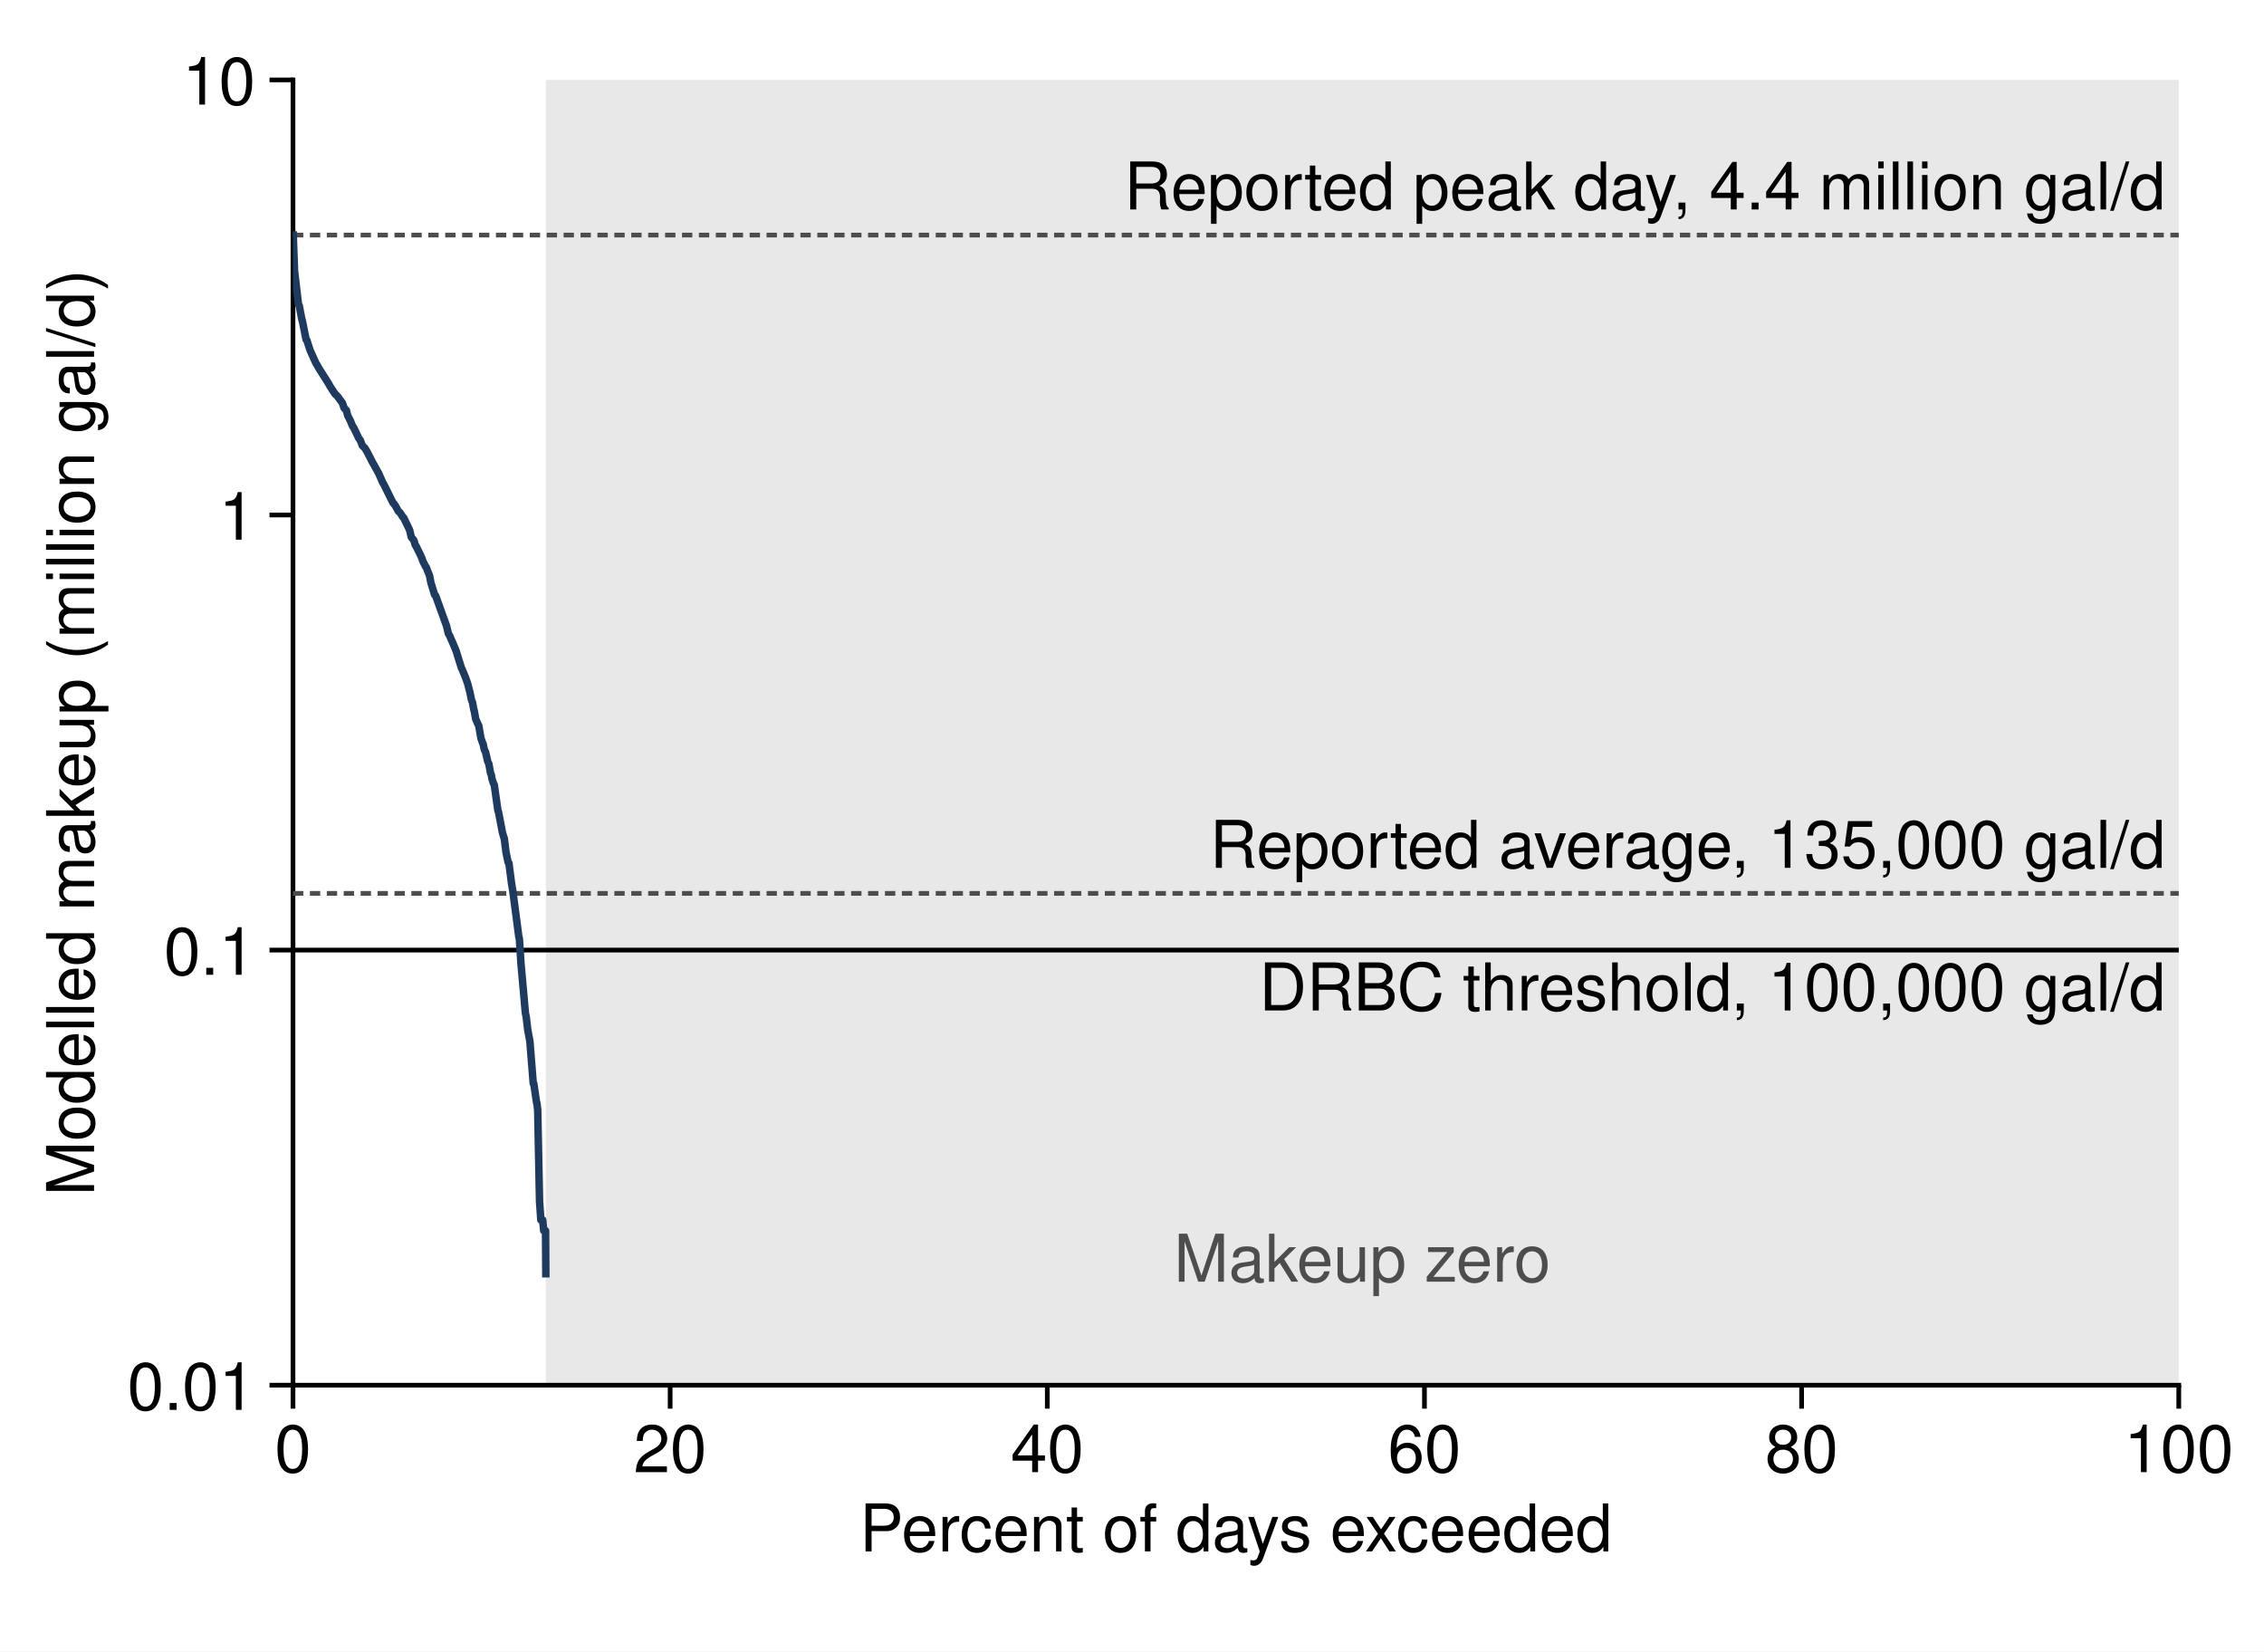
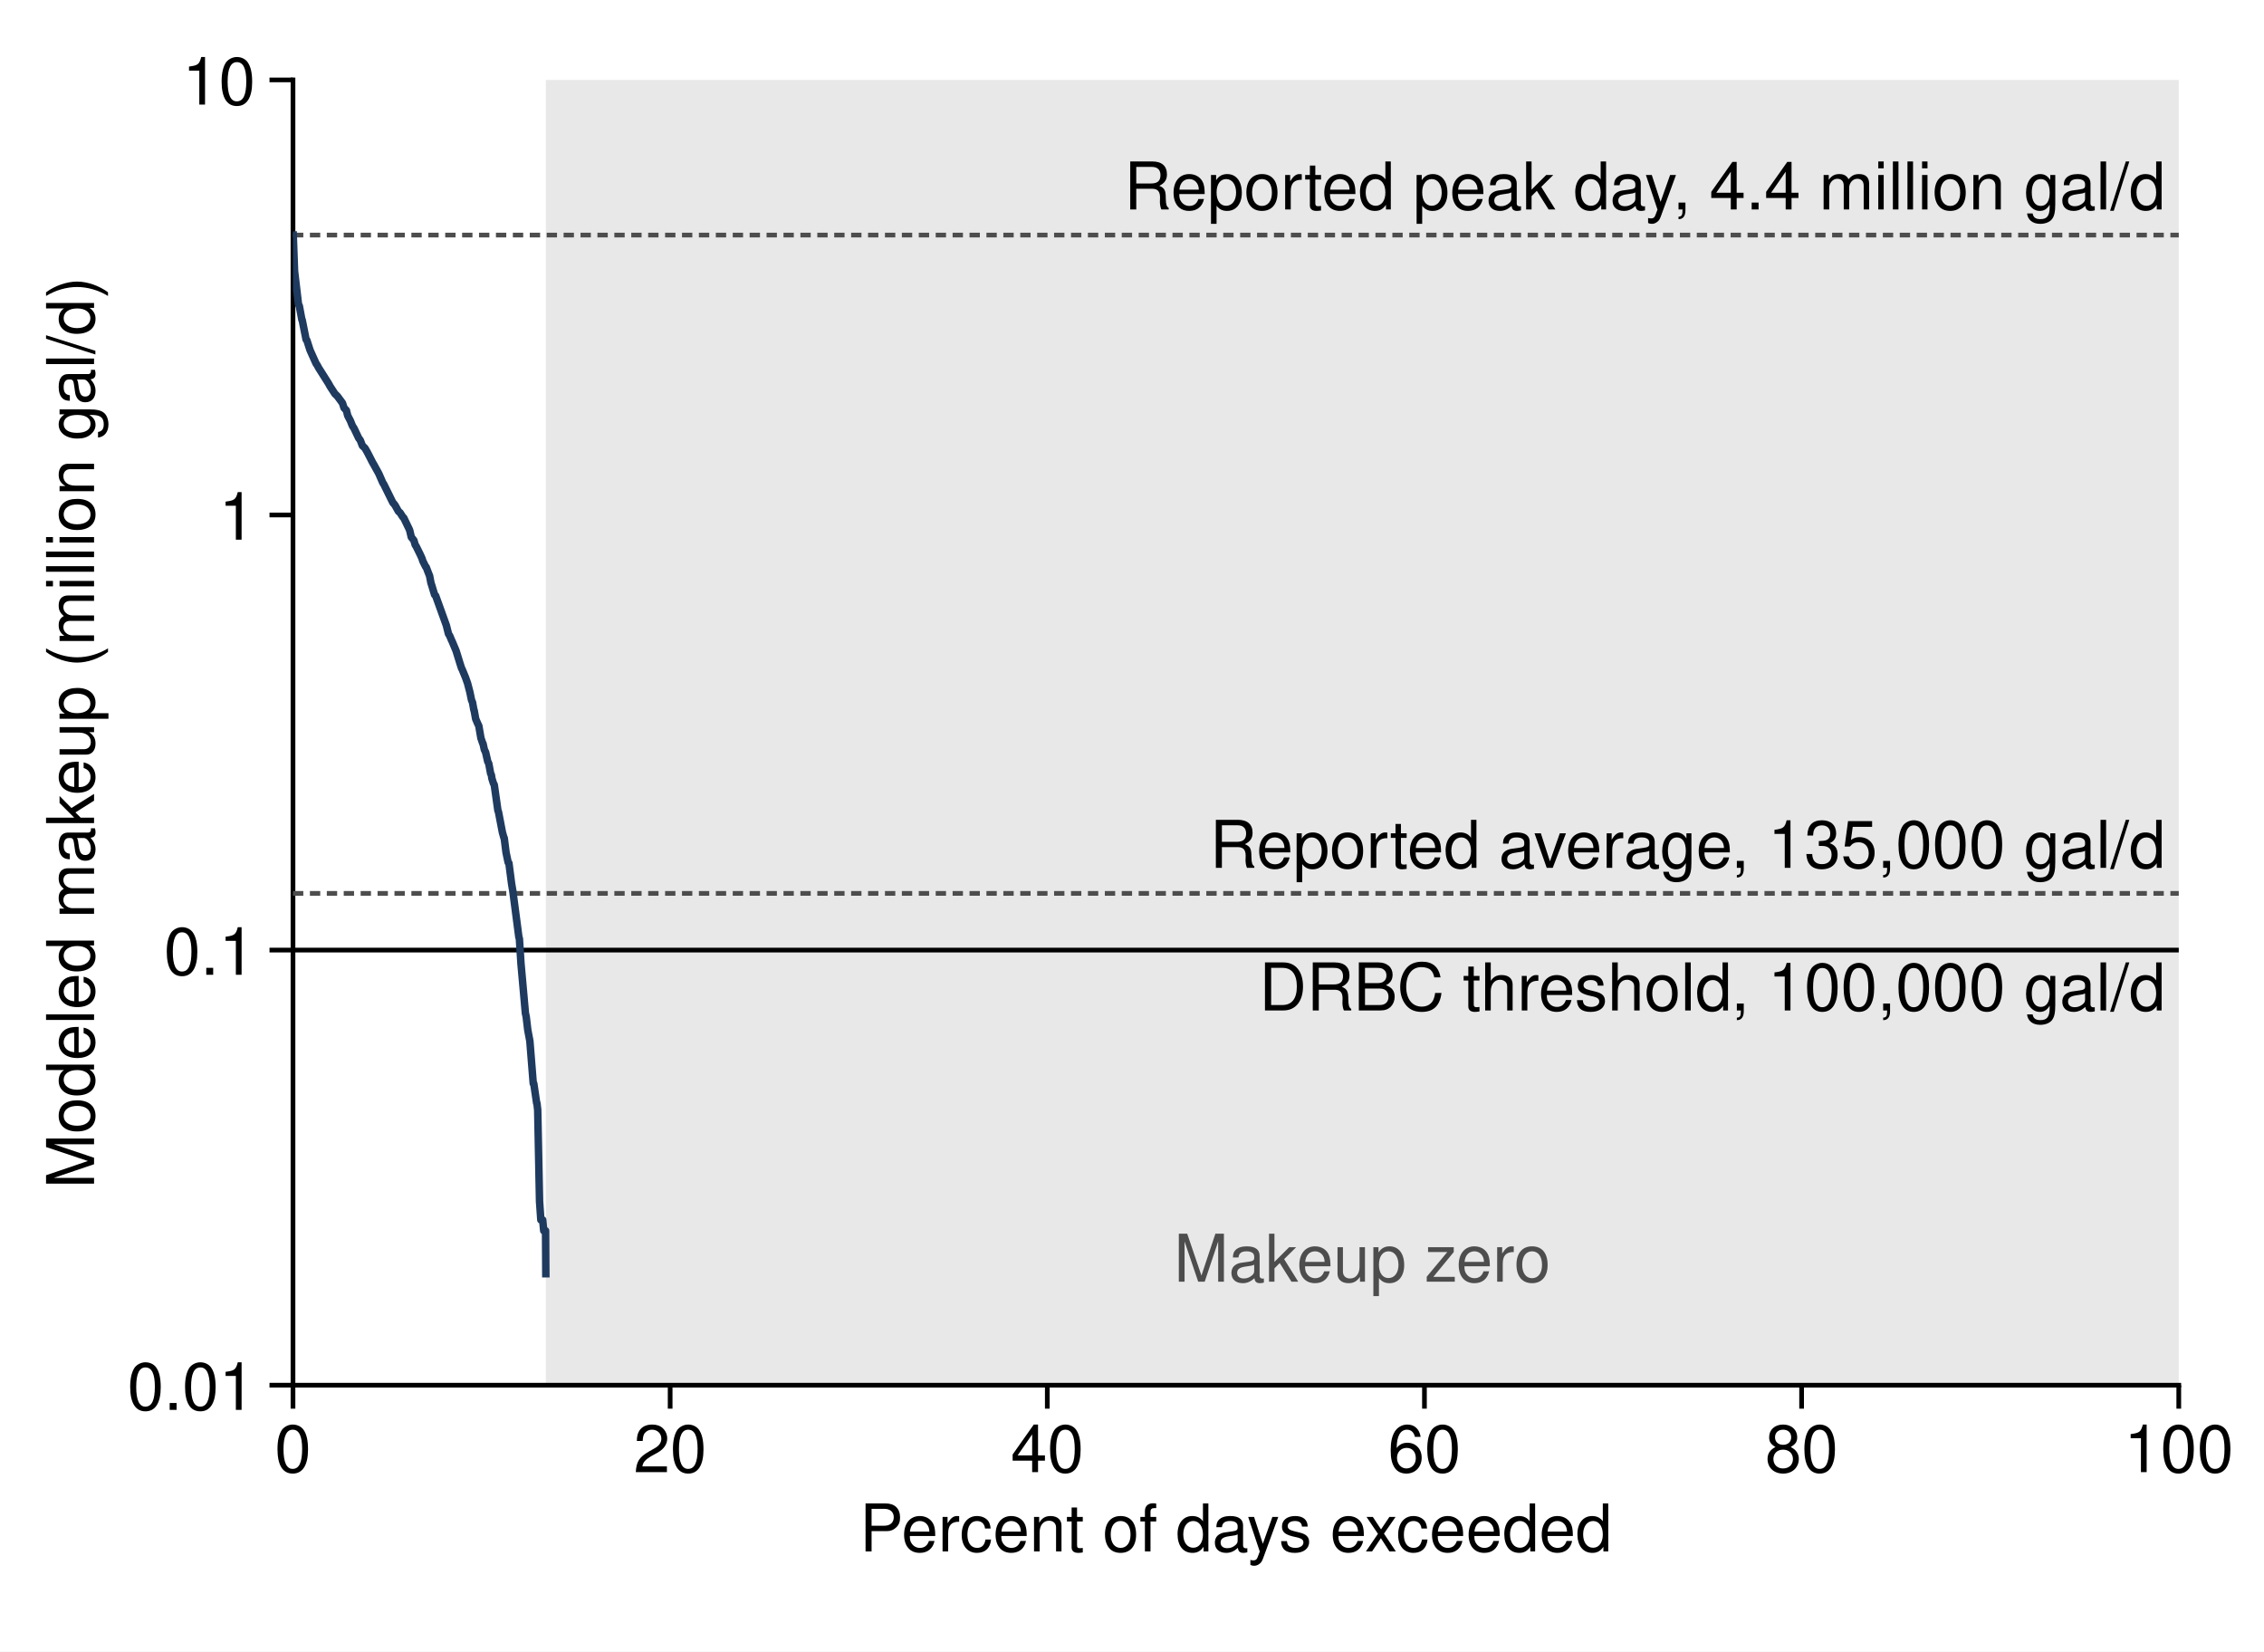
<svg xmlns="http://www.w3.org/2000/svg" xmlns:xlink="http://www.w3.org/1999/xlink" width="240.945pt" height="175.748pt" viewBox="0 0 240.945 175.748" version="1.1">
  <defs>
    <style type="text/css">*{stroke-linejoin: round; stroke-linecap: butt}</style>
  </defs>
  <g id="figure_1">
    <g id="patch_1">
      <path d="M 0 175.748  L 240.945 175.748  L 240.945 0  L 0 0  z " style="fill: #ffffff" />
    </g>
    <g id="axes_1">
      <g id="patch_2">
        <path d="M 31.181 147.402  L 231.874 147.402  L 231.874 8.504  L 31.181 8.504  z " style="fill: #ffffff" />
      </g>
      <g id="patch_3">
        <path d="M 58.089 147.402  L 231.874 147.402  L 231.874 8.504  L 58.089 8.504  z " clip-path="url(#p2997aff8ef)" style="fill: #e8e8e8" />
      </g>
      <g id="matplotlib.axis_1">
        <g id="xtick_1">
          <g id="line2d_1">
            <defs>
              <path id="mf51e84824a" d="M 0 0  L 0 2.5  " style="stroke: #000000; stroke-width: 0.5" />
            </defs>
            <g>
              <use xlink:href="#mf51e84824a" x="31.181" y="147.402" style="stroke: #000000; stroke-width: 0.5" />
            </g>
          </g>
          <g id="text_1">
            <text style="font-size: 7px; font-family: 'Helvetica', 'Arial', 'Liberation Sans', 'DejaVu Sans', sans-serif; text-anchor: middle" x="31.181" y="156.652" transform="rotate(-0 31.1811 156.6516)">0</text>
          </g>
        </g>
        <g id="xtick_2">
          <g id="line2d_2">
            <g>
              <use xlink:href="#mf51e84824a" x="71.32" y="147.402" style="stroke: #000000; stroke-width: 0.5" />
            </g>
          </g>
          <g id="text_2">
            <text style="font-size: 7px; font-family: 'Helvetica', 'Arial', 'Liberation Sans', 'DejaVu Sans', sans-serif; text-anchor: middle" x="71.32" y="156.652" transform="rotate(-0 71.31969 156.6516)">20</text>
          </g>
        </g>
        <g id="xtick_3">
          <g id="line2d_3">
            <g>
              <use xlink:href="#mf51e84824a" x="111.458" y="147.402" style="stroke: #000000; stroke-width: 0.5" />
            </g>
          </g>
          <g id="text_3">
            <text style="font-size: 7px; font-family: 'Helvetica', 'Arial', 'Liberation Sans', 'DejaVu Sans', sans-serif; text-anchor: middle" x="111.458" y="156.652" transform="rotate(-0 111.4583 156.6516)">40</text>
          </g>
        </g>
        <g id="xtick_4">
          <g id="line2d_4">
            <g>
              <use xlink:href="#mf51e84824a" x="151.597" y="147.402" style="stroke: #000000; stroke-width: 0.5" />
            </g>
          </g>
          <g id="text_4">
            <text style="font-size: 7px; font-family: 'Helvetica', 'Arial', 'Liberation Sans', 'DejaVu Sans', sans-serif; text-anchor: middle" x="151.597" y="156.652" transform="rotate(-0 151.5968 156.6516)">60</text>
          </g>
        </g>
        <g id="xtick_5">
          <g id="line2d_5">
            <g>
              <use xlink:href="#mf51e84824a" x="191.735" y="147.402" style="stroke: #000000; stroke-width: 0.5" />
            </g>
          </g>
          <g id="text_5">
            <text style="font-size: 7px; font-family: 'Helvetica', 'Arial', 'Liberation Sans', 'DejaVu Sans', sans-serif; text-anchor: middle" x="191.735" y="156.652" transform="rotate(-0 191.7354 156.6516)">80</text>
          </g>
        </g>
        <g id="xtick_6">
          <g id="line2d_6">
            <g>
              <use xlink:href="#mf51e84824a" x="231.874" y="147.402" style="stroke: #000000; stroke-width: 0.5" />
            </g>
          </g>
          <g id="text_6">
            <text style="font-size: 7px; font-family: 'Helvetica', 'Arial', 'Liberation Sans', 'DejaVu Sans', sans-serif; text-anchor: middle" x="231.874" y="156.652" transform="rotate(-0 231.874 156.6516)">100</text>
          </g>
        </g>
        <g id="text_7">
          <text style="font-size: 7px; font-family: 'Helvetica', 'Arial', 'Liberation Sans', 'DejaVu Sans', sans-serif; text-anchor: middle" x="131.528" y="165.091" transform="rotate(-0 131.5276 165.091)">Percent of days exceeded</text>
        </g>
      </g>
      <g id="matplotlib.axis_2">
        <g id="ytick_1">
          <g id="line2d_7">
            <defs>
              <path id="m066150442f" d="M 0 0  L -2.5 0  " style="stroke: #000000; stroke-width: 0.5" />
            </defs>
            <g>
              <use xlink:href="#m066150442f" x="31.181" y="147.402" style="stroke: #000000; stroke-width: 0.5" />
            </g>
          </g>
          <g id="text_8">
            <text style="font-size: 7px; font-family: 'Helvetica', 'Arial', 'Liberation Sans', 'DejaVu Sans', sans-serif; text-anchor: end" x="27.181" y="150.027" transform="rotate(-0 27.1811 150.0266)">0.01</text>
          </g>
        </g>
        <g id="ytick_2">
          <g id="line2d_8">
            <g>
              <use xlink:href="#m066150442f" x="31.181" y="101.102" style="stroke: #000000; stroke-width: 0.5" />
            </g>
          </g>
          <g id="text_9">
            <text style="font-size: 7px; font-family: 'Helvetica', 'Arial', 'Liberation Sans', 'DejaVu Sans', sans-serif; text-anchor: end" x="27.181" y="103.727" transform="rotate(-0 27.1811 103.7274)">0.1</text>
          </g>
        </g>
        <g id="ytick_3">
          <g id="line2d_9">
            <g>
              <use xlink:href="#m066150442f" x="31.181" y="54.803" style="stroke: #000000; stroke-width: 0.5" />
            </g>
          </g>
          <g id="text_10">
            <text style="font-size: 7px; font-family: 'Helvetica', 'Arial', 'Liberation Sans', 'DejaVu Sans', sans-serif; text-anchor: end" x="27.181" y="57.428" transform="rotate(-0 27.1811 57.42815)">1</text>
          </g>
        </g>
        <g id="ytick_4">
          <g id="line2d_10">
            <g>
              <use xlink:href="#m066150442f" x="31.181" y="8.504" style="stroke: #000000; stroke-width: 0.5" />
            </g>
          </g>
          <g id="text_11">
            <text style="font-size: 7px; font-family: 'Helvetica', 'Arial', 'Liberation Sans', 'DejaVu Sans', sans-serif; text-anchor: end" x="27.181" y="11.129" transform="rotate(-0 27.1811 11.12894)">10</text>
          </g>
        </g>
        <g id="text_12">
-           <text style="font-size: 7px; font-family: 'Helvetica', 'Arial', 'Liberation Sans', 'DejaVu Sans', sans-serif; text-anchor: middle" x="10.01" y="77.953" transform="rotate(-90 10.0097 77.95276)">Modelled makeup (million gal/d)</text>
+           <text style="font-size: 7px; font-family: 'Helvetica', 'Arial', 'Liberation Sans', 'DejaVu Sans', sans-serif; text-anchor: middle" x="10.01" y="77.953" transform="rotate(-90 10.0097 77.95276)">Modeled makeup (million gal/d)</text>
        </g>
      </g>
      <g id="patch_4">
        <path d="M 31.181 147.402  L 31.181 8.504  " style="fill: none; stroke: #000000; stroke-width: 0.5; stroke-linejoin: miter; stroke-linecap: square" />
      </g>
      <g id="patch_5">
        <path d="M 31.181 147.402  L 231.874 147.402  " style="fill: none; stroke: #000000; stroke-width: 0.5; stroke-linejoin: miter; stroke-linecap: square" />
      </g>
      <g id="text_13">
        <text style="font-size: 7px; font-family: 'Helvetica', 'Arial', 'Liberation Sans', 'DejaVu Sans', sans-serif; text-anchor: middle; fill: #4d4d4d" x="144.981" y="136.391" transform="rotate(-0 144.9814 136.391)">Makeup zero</text>
      </g>
      <g id="line2d_11">
        <path d="M 31.181 25.012  L 231.874 25.012  " clip-path="url(#p2997aff8ef)" style="fill: none; stroke-dasharray: 1.1,0.7; stroke-dashoffset: 0; stroke: #4d4d4d; stroke-width: 0.5" />
      </g>
      <g id="line2d_12">
        <path d="M 31.181 95.068  L 231.874 95.068  " clip-path="url(#p2997aff8ef)" style="fill: none; stroke-dasharray: 1.1,0.7; stroke-dashoffset: 0; stroke: #4d4d4d; stroke-width: 0.5" />
      </g>
      <g id="line2d_13">
        <path d="M 31.181 101.102  L 231.874 101.102  " clip-path="url(#p2997aff8ef)" style="fill: none; stroke: #000000; stroke-width: 0.5; stroke-linecap: square" />
      </g>
      <g id="line2d_14">
        <path d="M 31.209 25.012  L 31.348 28.85  L 31.766 32.398  L 31.822 32.493  L 31.85 32.534  L 32.128 34.029  L 32.156 34.035  L 32.574 36.126  L 32.657 36.206  L 32.992 37.25  L 33.632 38.675  L 33.744 38.834  L 33.911 39.145  L 34.969 40.819  L 35.109 41.079  L 35.164 41.168  L 35.638 41.899  L 35.916 42.171  L 36.446 42.891  L 36.613 43.405  L 36.863 43.668  L 37.003 44.223  L 37.309 44.817  L 37.448 45.176  L 37.532 45.359  L 37.671 45.566  L 38.173 46.621  L 38.34 46.84  L 38.563 47.422  L 38.841 47.689  L 39.064 48.073  L 39.231 48.391  L 39.649 49.208  L 39.788 49.444  L 40.011 49.853  L 40.095 50.002  L 40.317 50.408  L 40.735 51.362  L 40.847 51.536  L 41.822 53.512  L 41.905 53.584  L 42.044 53.77  L 42.156 53.967  L 42.407 54.42  L 42.574 54.555  L 42.88 55.035  L 42.964 55.096  L 43.549 56.309  L 43.604 56.444  L 43.771 57.157  L 44.05 57.504  L 44.189 57.996  L 44.273 58.1  L 44.746 59.06  L 44.913 59.433  L 44.997 59.698  L 45.303 60.314  L 45.359 60.352  L 45.554 60.868  L 45.721 61.289  L 45.861 62.02  L 45.944 62.273  L 46.25 63.287  L 46.362 63.392  L 47.504 66.554  L 47.727 67.444  L 47.866 67.672  L 48.061 68.14  L 48.117 68.246  L 48.535 69.246  L 48.59 69.419  L 48.952 70.59  L 49.12 71.114  L 49.175 71.205  L 49.537 72.082  L 49.76 72.711  L 50.011 73.671  L 50.178 74.484  L 50.289 74.754  L 50.429 75.544  L 50.457 75.574  L 50.624 76.502  L 50.847 77.019  L 50.958 77.244  L 51.181 78.543  L 51.376 79.108  L 51.404 79.128  L 51.543 79.762  L 51.682 80.054  L 51.905 81.031  L 52.016 81.248  L 52.211 82.294  L 52.295 82.473  L 52.351 82.844  L 52.518 83.371  L 52.601 83.509  L 52.991 86.266  L 53.047 86.382  L 53.465 88.56  L 53.632 89.158  L 53.66 89.172  L 53.855 90.713  L 54.078 91.766  L 54.161 91.846  L 54.44 94  L 54.579 94.831  L 55.22 99.723  L 55.275 99.879  L 55.443 102.524  L 55.916 107.815  L 56 108.193  L 56.167 109.595  L 56.39 110.783  L 56.752 115.304  L 56.807 115.304  L 57.114 117.389  L 57.142 117.389  L 57.225 118.118  L 57.42 127.828  L 57.559 129.814  L 57.754 129.814  L 57.866 130.964  L 58.061 130.964  L 58.089 135.539  L 58.089 135.539  " clip-path="url(#p2997aff8ef)" style="fill: none; stroke: #1f3a5f; stroke-width: 0.8; stroke-linecap: square" />
      </g>
      <g id="text_14">
        <text style="font-size: 7px; font-family: 'Helvetica', 'Arial', 'Liberation Sans', 'DejaVu Sans', sans-serif; text-anchor: end" x="230.469" y="22.291" transform="rotate(-0 230.4692 22.29141)">Reported peak day, 4.4 million gal/d</text>
      </g>
      <g id="text_15">
        <text style="font-size: 7px; font-family: 'Helvetica', 'Arial', 'Liberation Sans', 'DejaVu Sans', sans-serif; text-anchor: end" x="230.469" y="92.348" transform="rotate(-0 230.4692 92.34762)">Reported average, 135,000 gal/d</text>
      </g>
      <g id="text_16">
        <text style="font-size: 7px; font-family: 'Helvetica', 'Arial', 'Liberation Sans', 'DejaVu Sans', sans-serif; text-anchor: end" x="230.469" y="107.524" transform="rotate(-0 230.4692 107.524)">DRBC threshold, 100,000 gal/d</text>
      </g>
    </g>
  </g>
  <defs>
    <clipPath id="p2997aff8ef">
      <rect x="31.181" y="8.504" width="200.693" height="138.898" />
    </clipPath>
  </defs>
</svg>
